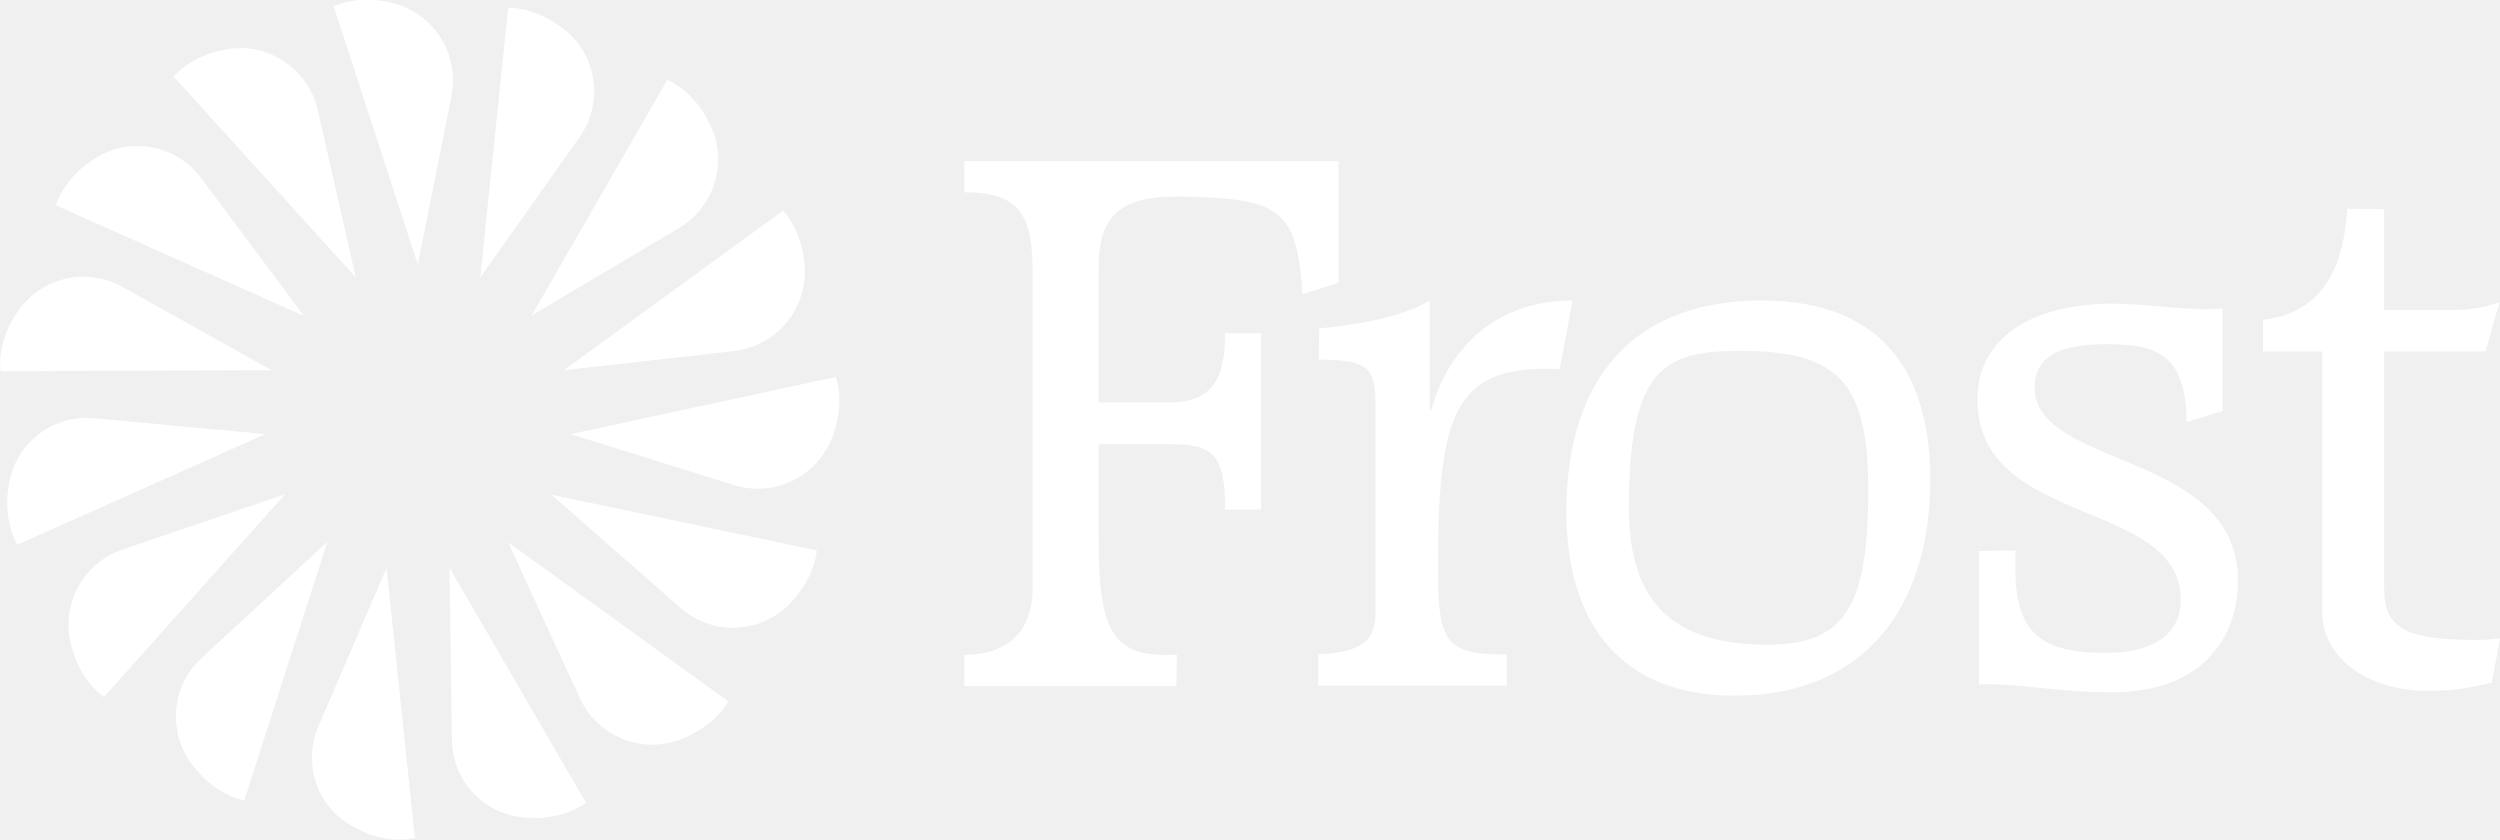
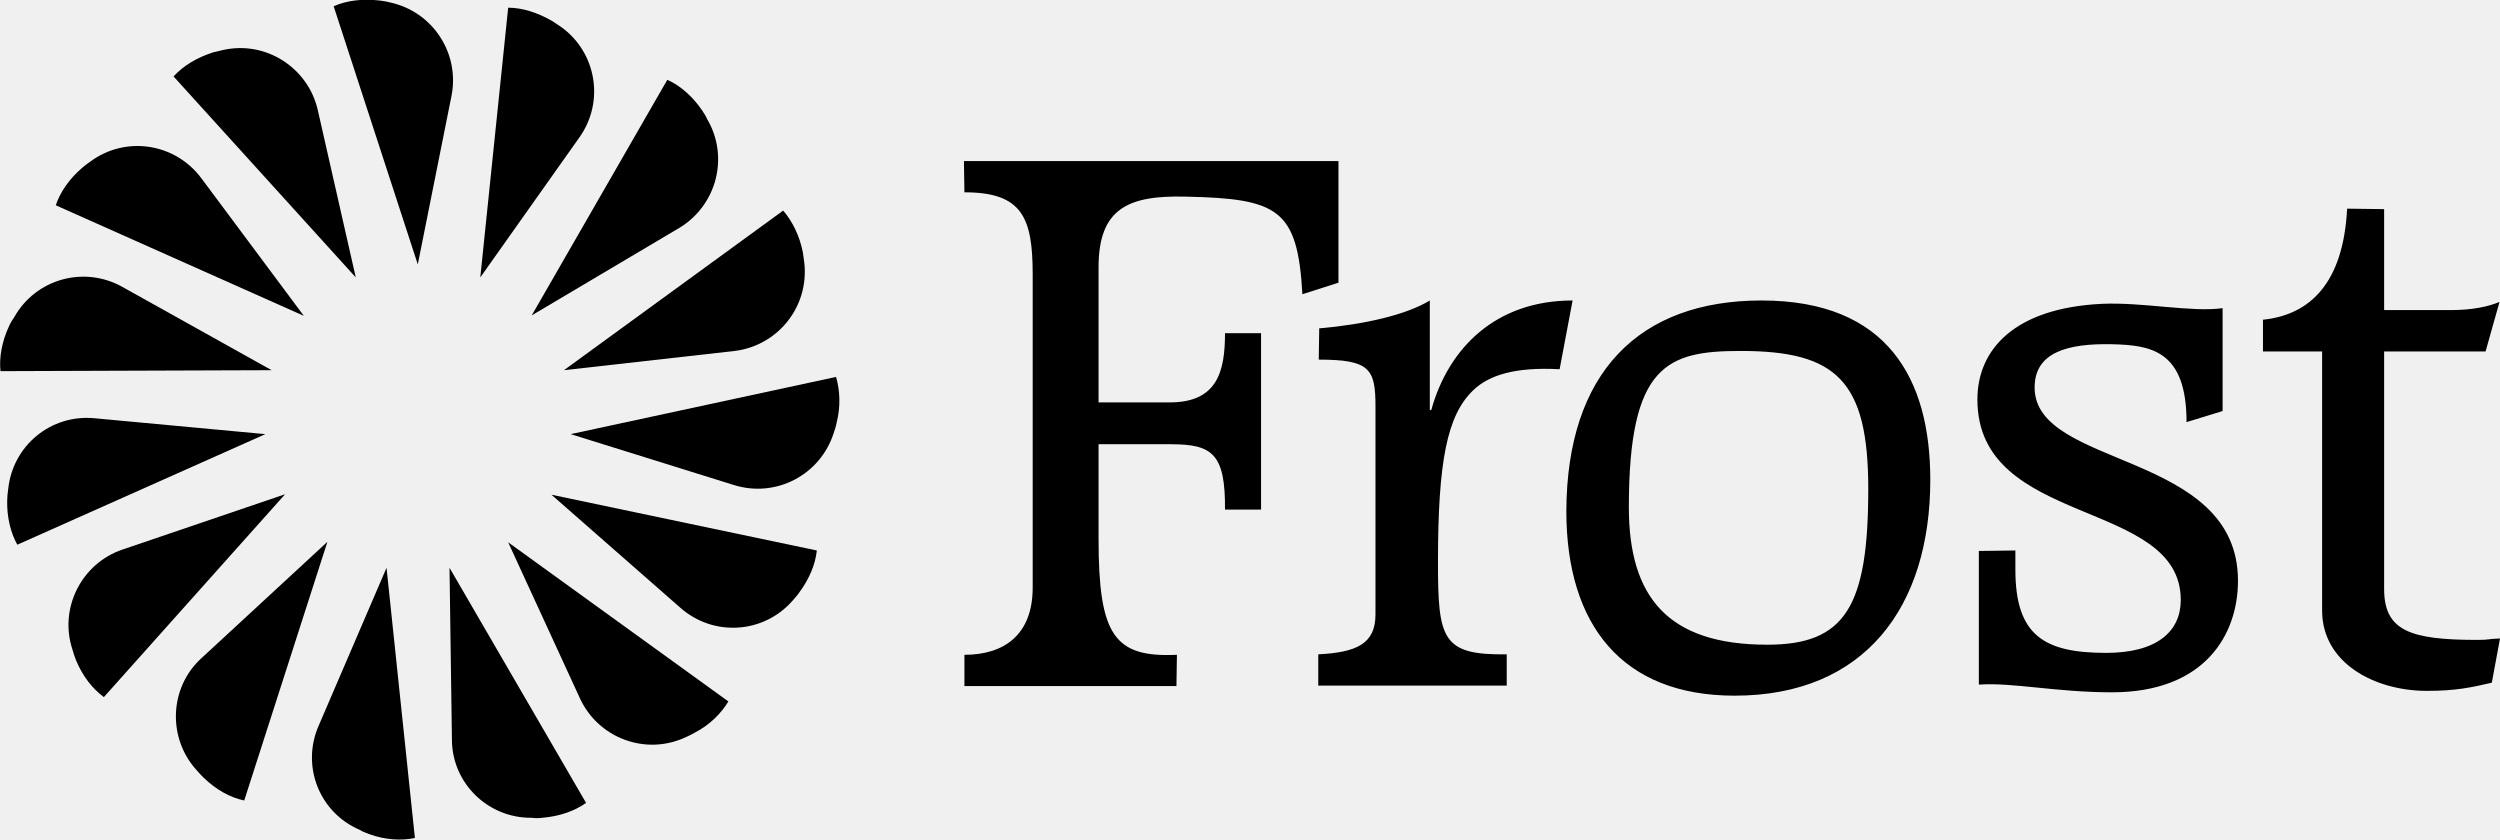
<svg xmlns="http://www.w3.org/2000/svg" version="1.1" id="Layer_1" x="0px" y="0px" viewBox="0 0 520 174.6" style="enable-background:new 0 0 520 174.6;" xml:space="preserve">
  <style type="text/css">
- 	.st0{fill-rule:evenodd;clip-rule:evenodd;fill:#FFFFFF;}
+ 	.st0{fill-rule:evenodd;clip-rule:evenodd;}
</style>
  <g>
    <g>
-       <path class="st0" d="M274.2,142.6l0-6.5c8-0.4,11.9-2.2,11.9-8.3V84.5c0-7.8-1.2-9.7-11.8-9.7l0.1-6.5c9.3-0.8,18.1-2.8,23-5.8    v22.8h0.3c3.6-13,13.5-22.8,29.4-22.8l-2.7,14.3c-9.2-0.5-14.7,1.2-18,4.4c-5.4,5.2-7.3,14.7-7.3,35.7c0,16,0.8,19.4,14.3,19.2    v6.5H274.2z M470.7,73.1l0-6.6c9.7-1,16.7-7.5,17.5-23.1l7.7,0.1v21h13.8c4.5,0,7.8-0.7,10.2-1.7l-2.9,10.3h-21.1v49.4    c0,8.7,5.4,10.6,19.4,10.6c2.7,0,1.9-0.2,4.7-0.3l-1.7,9.2c-4.3,1-7.5,1.7-13.5,1.7c-10.9,0-21.8-5.8-21.8-16.7V73.1H470.7z     M411.7,114.6l7.5-0.1v4c0,13.7,6,17.3,18.9,17.3c10.6,0,15.5-4.5,15.5-11c0-21.2-42.3-15-42.3-41.7c0-10.4,7.7-19,25.8-19.9    c8.6-0.4,18.7,1.8,25.2,0.9v21.4l-7.5,2.3c0-15-7.5-16-15.5-16.2c-9.3-0.2-16.1,1.7-16.1,9c0,16.9,42.3,13.1,42.3,40.2    c0,11.1-6.8,23.2-26.2,23.2c-11.6,0-20.8-2.1-27.7-1.6V114.6z M367.6,134.1c16.2,0,21-7.9,21-32.4c0-22.5-6.6-28.7-26.5-28.7    c-15.3,0-23.3,2.8-23.3,32.5C338.8,124.2,346.9,134.1,367.6,134.1z M200.5,33.5h77.9l0,25.3l-7.5,2.4c-1-17.7-5-19.9-24.3-20.3    c-12-0.3-18.1,2.5-18.1,14.7v28.1h14.8c9.9,0,11.5-6.4,11.5-14.4l7.5,0V106l-7.5,0c0.1-11.7-2.7-13.6-11.3-13.6h-15v19.6    c0,20.1,3.2,24.8,16.3,24.2l-0.1,6.5h-44.1v-6.5c8.2,0,14.2-4.1,14.2-14V57.1c0-11.9-2.2-17.1-14.2-17.1V33.5z M366.4,62.5    c26.3,0,35.1,16.4,35.1,37.3c0,26.4-13.6,44.9-40.7,44.9c-23.4,0-35-14.7-35-38.4C325.9,77.5,340.9,62.5,366.4,62.5z" />
+       <path class="st0" d="M274.2,142.6v-6.5c8-0.4,11.9-2.2,11.9-8.3V84.5c0-7.8-1.2-9.7-11.8-9.7l0.1-6.5c9.3-0.8,18.1-2.8,23-5.8    v22.8h0.3c3.6-13,13.5-22.8,29.4-22.8l-2.7,14.3c-9.2-0.5-14.7,1.2-18,4.4c-5.4,5.2-7.3,14.7-7.3,35.7c0,16,0.8,19.4,14.3,19.2    v6.5H274.2z M470.7,73.1v-6.6c9.7-1,16.7-7.5,17.5-23.1l7.7,0.1v21h13.8c4.5,0,7.8-0.7,10.2-1.7L517,73.1h-21.1v49.4    c0,8.7,5.4,10.6,19.4,10.6c2.7,0,1.9-0.2,4.7-0.3l-1.7,9.2c-4.3,1-7.5,1.7-13.5,1.7c-10.9,0-21.8-5.8-21.8-16.7V73.1H470.7z     M411.7,114.6l7.5-0.1v4c0,13.7,6,17.3,18.9,17.3c10.6,0,15.5-4.5,15.5-11c0-21.2-42.3-15-42.3-41.7c0-10.4,7.7-19,25.8-19.9    c8.6-0.4,18.7,1.8,25.2,0.9v21.4l-7.5,2.3c0-15-7.5-16-15.5-16.2c-9.3-0.2-16.1,1.7-16.1,9c0,16.9,42.3,13.1,42.3,40.2    c0,11.1-6.8,23.2-26.2,23.2c-11.6,0-20.8-2.1-27.7-1.6v-27.8H411.7z M367.6,134.1c16.2,0,21-7.9,21-32.4    c0-22.5-6.6-28.7-26.5-28.7c-15.3,0-23.3,2.8-23.3,32.5C338.8,124.2,346.9,134.1,367.6,134.1z M200.5,33.5h77.9v25.3l-7.5,2.4    c-1-17.7-5-19.9-24.3-20.3c-12-0.3-18.1,2.5-18.1,14.7v28.1h14.8c9.9,0,11.5-6.4,11.5-14.4h7.5V106h-7.5    c0.1-11.7-2.7-13.6-11.3-13.6h-15V112c0,20.1,3.2,24.8,16.3,24.2l-0.1,6.5h-44.1v-6.5c8.2,0,14.2-4.1,14.2-14V57.1    c0-11.9-2.2-17.1-14.2-17.1L200.5,33.5L200.5,33.5z M366.4,62.5c26.3,0,35.1,16.4,35.1,37.3c0,26.4-13.6,44.9-40.7,44.9    c-23.4,0-35-14.7-35-38.4C325.9,77.5,340.9,62.5,366.4,62.5z" />
    </g>
    <g>
      <g>
        <path class="st0" d="M69.4,1.3c2.7-1.2,6-1.6,9.5-1.2c0.7,0.1,1.5,0.2,2.2,0.4C90,2.4,95.7,11.1,93.9,20l-7,35L69.4,1.3z" />
      </g>
      <g>
-         <path class="st0" d="M36.1,15.9c2-2.2,4.8-3.9,8.2-5c0.7-0.2,1.4-0.3,2.1-0.5c8.9-2,17.7,3.7,19.7,12.5l7.9,34.8L36.1,15.9z" />
+         <path class="st0" d="M36.1,15.9c2-2.2,4.8-3.9,8.2-5c0.7-0.2,1.4-0.3,2.1-0.5c8.9-2,17.7,3.7,19.7,12.5L74,57.7L36.1,15.9z" />
      </g>
      <g>
        <path class="st0" d="M11.6,42.7c0.9-2.7,2.8-5.5,5.5-7.8c0.6-0.5,1.1-0.9,1.7-1.3c7.3-5.4,17.6-3.9,23.1,3.5l21.3,28.6L11.6,42.7     z" />
      </g>
      <g>
-         <path class="st0" d="M0.1,77.2c-0.3-2.9,0.3-6.2,1.8-9.4c0.3-0.7,0.7-1.3,1.1-1.9c4.5-7.9,14.5-10.7,22.5-6.2L56.5,77L0.1,77.2z" />
+         <path class="st0" d="M0.1,77.2c-0.3-2.9,0.3-6.2,1.8-9.4c0.3-0.7,0.7-1.3,1.1-1.9c4.5-7.9,14.5-10.7,22.5-6.2l31,17.3L0.1,77.2z" />
      </g>
      <g>
        <path class="st0" d="M3.6,113.3c-1.4-2.5-2.2-5.8-2.1-9.3c0-0.7,0.1-1.5,0.2-2.2c0.9-9.1,8.9-15.7,18-14.8l35.5,3.3L3.6,113.3z" />
      </g>
      <g>
        <path class="st0" d="M21.6,145c-2.3-1.7-4.4-4.3-5.8-7.7c-0.3-0.7-0.5-1.4-0.7-2.1c-2.9-8.6,1.8-18,10.4-20.9l33.8-11.5L21.6,145     z" />
      </g>
      <g>
        <path class="st0" d="M50.8,166.5c-2.9-0.6-5.8-2.2-8.4-4.7c-0.5-0.5-1-1-1.5-1.6c-6.1-6.7-5.7-17.2,1-23.3l26.2-24.2L50.8,166.5z     " />
      </g>
      <g>
        <path class="st0" d="M86.3,174.3c-2.8,0.6-6.2,0.4-9.5-0.8c-0.7-0.3-1.4-0.5-2-0.9c-8.4-3.6-12.2-13.3-8.5-21.7l14.1-32.8     L86.3,174.3z" />
      </g>
      <g>
        <path class="st0" d="M121.9,167c-2.4,1.7-5.5,2.8-9.1,3.1c-0.7,0.1-1.5,0.1-2.2,0c-9.1,0.1-16.6-7.2-16.6-16.3l-0.5-35.7     L121.9,167z" />
      </g>
      <g>
        <path class="st0" d="M151.5,145.9c-1.5,2.5-3.9,4.9-7,6.5c-0.7,0.4-1.3,0.7-2,1c-8.3,3.8-18.1,0.1-21.9-8.2l-14.9-32.4     L151.5,145.9z" />
      </g>
      <g>
        <path class="st0" d="M169.9,114.5c-0.3,2.9-1.6,6-3.7,8.8c-0.4,0.6-0.9,1.1-1.4,1.7c-6,6.8-16.4,7.5-23.3,1.4l-26.8-23.5     L169.9,114.5z" />
      </g>
      <g>
        <path class="st0" d="M173.9,78.4c0.8,2.8,1,6.1,0.1,9.6c-0.1,0.7-0.4,1.4-0.6,2.1c-2.8,8.7-12,13.5-20.7,10.8l-34-10.6     L173.9,78.4z" />
      </g>
      <g>
-         <path class="st0" d="M162.9,43.8c1.9,2.2,3.4,5.2,4.1,8.7c0.1,0.7,0.2,1.5,0.3,2.2c1,9.1-5.5,17.2-14.5,18.3L117.3,77L162.9,43.8     z" />
+         <path class="st0" d="M162.9,43.8c1.9,2.2,3.4,5.2,4.1,8.7c0.1,0.7,0.2,1.5,0.3,2.2c1,9.1-5.5,17.2-14.5,18.3l-35.5,4L162.9,43.8z     " />
      </g>
      <g>
        <path class="st0" d="M138.8,16.6c2.7,1.2,5.2,3.4,7.2,6.3c0.4,0.6,0.8,1.2,1.1,1.9c4.6,7.8,2,17.9-5.8,22.6l-30.7,18.2     L138.8,16.6z" />
      </g>
      <g>
        <path class="st0" d="M105.7,1.6c2.9,0,6.1,1,9.2,2.8c0.6,0.4,1.2,0.8,1.8,1.2c7.4,5.3,9.1,15.6,3.8,23L99.9,57.7L105.7,1.6z" />
      </g>
    </g>
  </g>
</svg>
